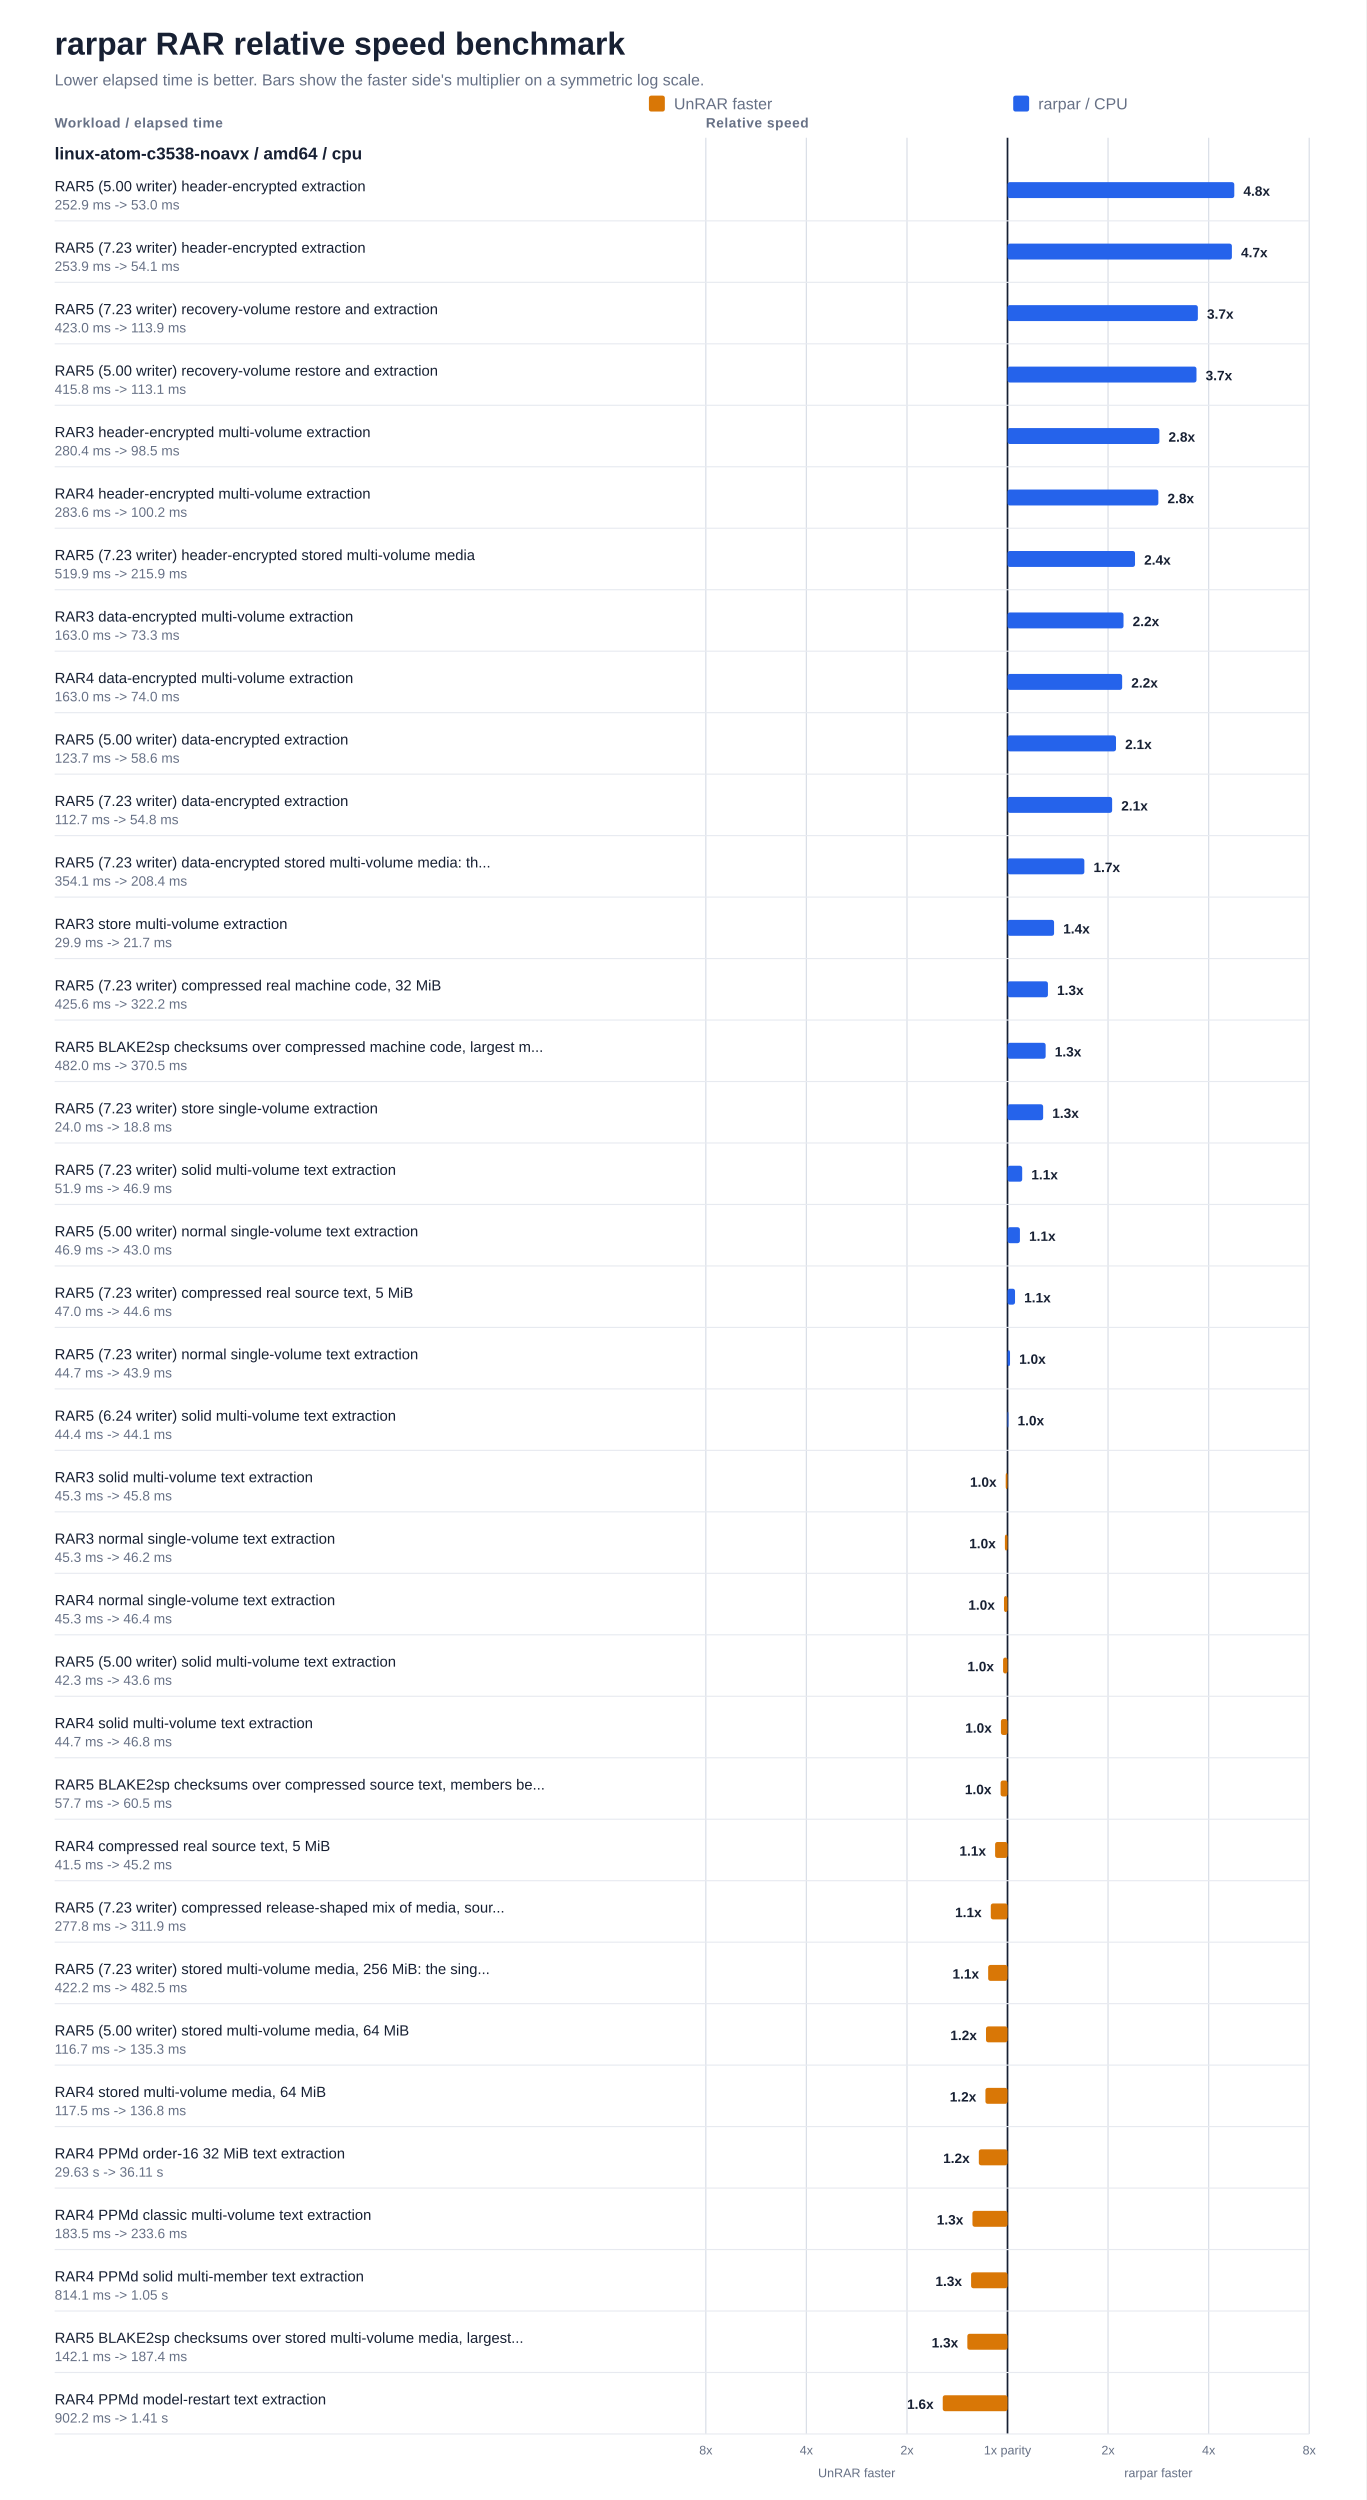
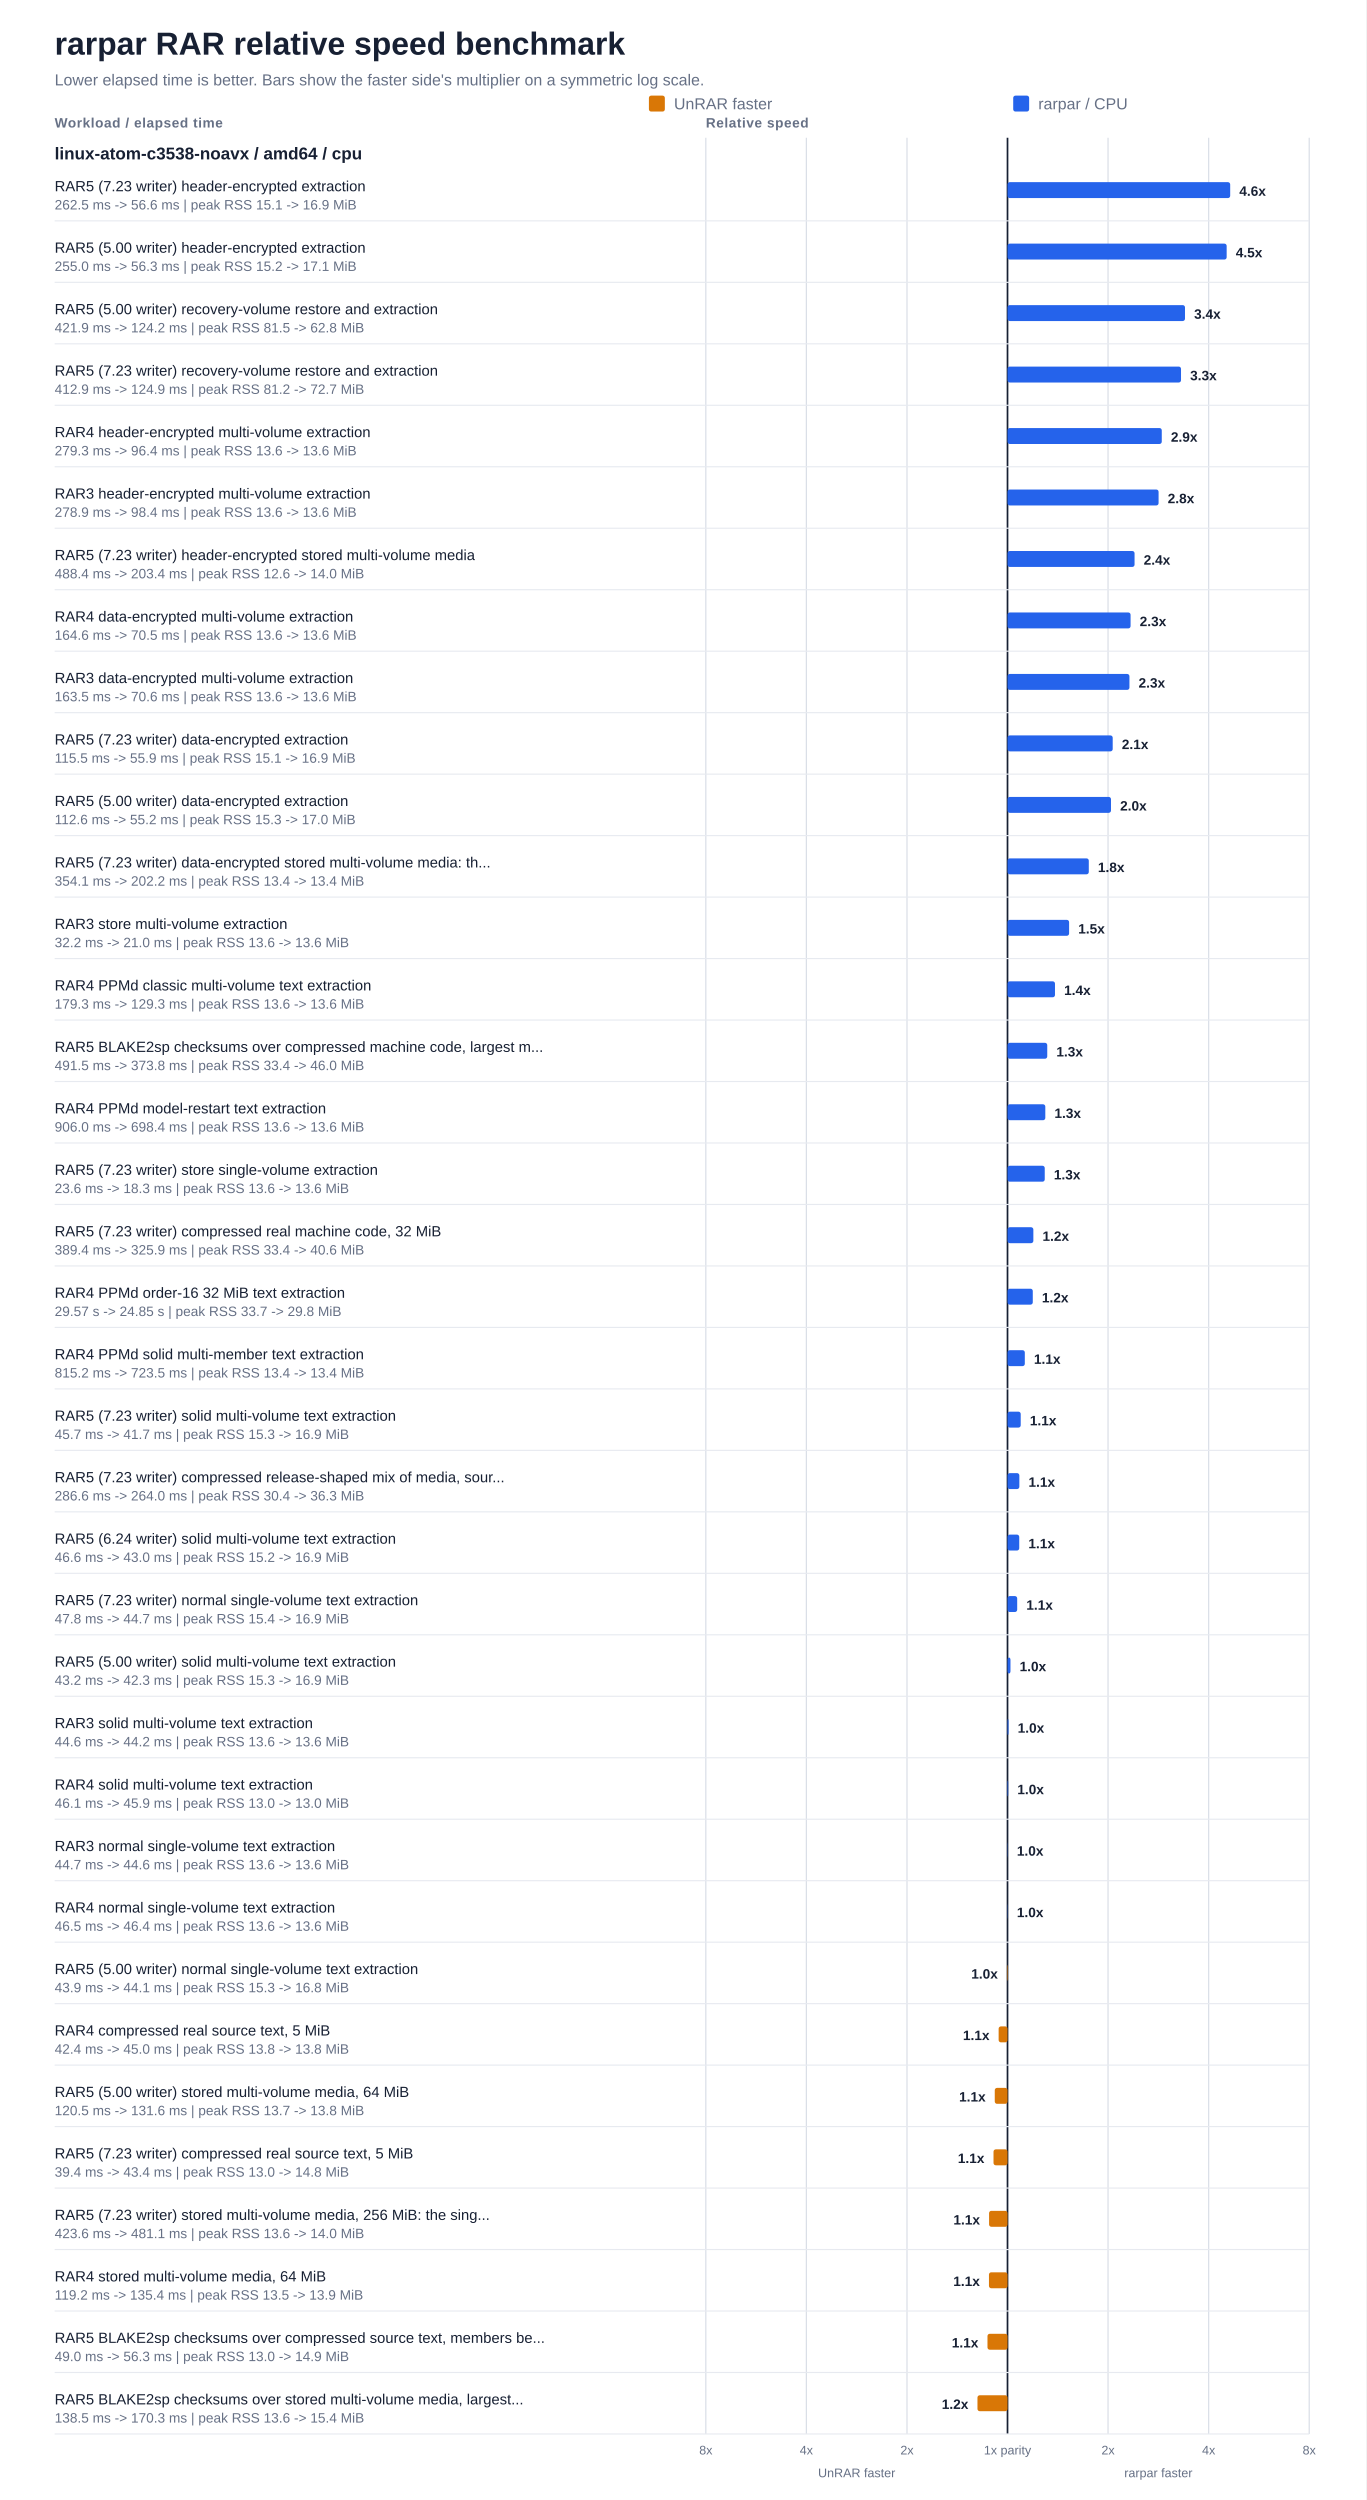
<svg xmlns="http://www.w3.org/2000/svg" width="1200" height="2196" viewBox="0 0 1200 2196" role="img" aria-labelledby="title desc">
  <style>
    .bg { fill: #ffffff; } text { font-family: Arial, sans-serif; fill: #172033; }
    .title { font-size: 28px; font-weight: 600; } .subtitle { font-size: 14px; fill: #667085; }
    .column { font-size: 12px; font-weight: 600; fill: #667085; letter-spacing: .04em; text-transform: uppercase; }
    .machine { font-size: 15px; font-weight: 600; } .workload { font-size: 13px; font-weight: 500; }
    .timing { font-size: 12px; fill: #667085; } .tick { font-size: 11px; fill: #667085; } .ratio { font-size: 12px; font-weight: 600; }
    .grid { stroke: #d7dce5; stroke-width: 1; } .parity { stroke: #172033; stroke-width: 1.5; } .rule { stroke: #e7eaf0; stroke-width: 1; }
    .cpu { fill: #2563eb; } .gpu { fill: #7c3aed; } .slower { fill: #d97706; }
    @media (prefers-color-scheme: dark) { .bg { fill: #0d1117; } text { fill: #e6edf3; } .subtitle, .column, .timing, .tick { fill: #9ca7b5; } .grid { stroke: #30363d; } .parity { stroke: #e6edf3; } .rule { stroke: #21262d; } .cpu { fill: #58a6ff; } .gpu { fill: #bc8cff; } .slower { fill: #f2a65a; } }
  </style>
  <rect class="bg" width="1200" height="2196" />
  <text class="title" x="48" y="48">rarpar RAR relative speed benchmark</text>
  <text class="subtitle" x="48" y="75">Lower elapsed time is better. Bars show the faster side's multiplier on a symmetric log scale.</text>
  <g aria-label="Legend">
    <rect class="slower" x="570" y="84" width="14" height="14" rx="2" />
    <text class="subtitle" x="592" y="96">UnRAR faster</text>
    <rect class="cpu" x="890" y="84" width="14" height="14" rx="2" />
    <text class="subtitle" x="912" y="96">rarpar / CPU</text>
  </g>
  <text class="column" x="48" y="112">Workload / elapsed time</text>
  <text class="column" x="620" y="112">Relative speed</text>
  <g aria-label="Relative speed axis">
    <line class="grid" x1="620.0" y1="121" x2="620.0" y2="2138" />
    <text class="tick" x="620.0" y="2156" text-anchor="middle">8x</text>
    <line class="grid" x1="708.3" y1="121" x2="708.3" y2="2138" />
    <text class="tick" x="708.3" y="2156" text-anchor="middle">4x</text>
    <line class="grid" x1="796.7" y1="121" x2="796.7" y2="2138" />
    <text class="tick" x="796.7" y="2156" text-anchor="middle">2x</text>
    <line class="parity" x1="885.0" y1="121" x2="885.0" y2="2138" />
    <text class="tick" x="885.0" y="2156" text-anchor="middle">1x parity</text>
    <line class="grid" x1="973.3" y1="121" x2="973.3" y2="2138" />
    <text class="tick" x="973.3" y="2156" text-anchor="middle">2x</text>
    <line class="grid" x1="1061.7" y1="121" x2="1061.7" y2="2138" />
    <text class="tick" x="1061.7" y="2156" text-anchor="middle">4x</text>
    <line class="grid" x1="1150.0" y1="121" x2="1150.0" y2="2138" />
    <text class="tick" x="1150.0" y="2156" text-anchor="middle">8x</text>
    <text class="tick" x="752.5" y="2176" text-anchor="middle">UnRAR faster</text>
    <text class="tick" x="1017.5" y="2176" text-anchor="middle">rarpar faster</text>
  </g>
  <g aria-label="RAR benchmarks">
    <text class="machine" x="48" y="140">linux-atom-c3538-noavx / amd64 / cpu</text>
-     <text class="workload" x="48" y="168">RAR5 (5.00 writer) header-encrypted extraction</text>
-     <text class="timing" x="48" y="184">252.9 ms -&gt; 53.0 ms</text>
-     <rect class="cpu" x="885.0" y="160" width="199.2" height="14" rx="2" />
-     <text class="ratio" x="1092.2" y="172">4.8x</text>
+     <text class="workload" x="48" y="168">RAR5 (7.23 writer) header-encrypted extraction</text>
+     <text class="timing" x="48" y="184">262.5 ms -&gt; 56.6 ms  |  peak RSS 15.1 -&gt; 16.9 MiB</text>
+     <rect class="cpu" x="885.0" y="160" width="195.6" height="14" rx="2" />
+     <text class="ratio" x="1088.6" y="172">4.6x</text>
    <line class="rule" x1="48" y1="194" x2="1150" y2="194" />
-     <text class="workload" x="48" y="222">RAR5 (7.23 writer) header-encrypted extraction</text>
-     <text class="timing" x="48" y="238">253.9 ms -&gt; 54.1 ms</text>
-     <rect class="cpu" x="885.0" y="214" width="197.1" height="14" rx="2" />
-     <text class="ratio" x="1090.1" y="226">4.7x</text>
+     <text class="workload" x="48" y="222">RAR5 (5.00 writer) header-encrypted extraction</text>
+     <text class="timing" x="48" y="238">255.0 ms -&gt; 56.3 ms  |  peak RSS 15.2 -&gt; 17.1 MiB</text>
+     <rect class="cpu" x="885.0" y="214" width="192.5" height="14" rx="2" />
+     <text class="ratio" x="1085.5" y="226">4.5x</text>
    <line class="rule" x1="48" y1="248" x2="1150" y2="248" />
-     <text class="workload" x="48" y="276">RAR5 (7.23 writer) recovery-volume restore and extraction</text>
-     <text class="timing" x="48" y="292">423.0 ms -&gt; 113.9 ms</text>
-     <rect class="cpu" x="885.0" y="268" width="167.2" height="14" rx="2" />
-     <text class="ratio" x="1060.2" y="280">3.7x</text>
+     <text class="workload" x="48" y="276">RAR5 (5.00 writer) recovery-volume restore and extraction</text>
+     <text class="timing" x="48" y="292">421.9 ms -&gt; 124.2 ms  |  peak RSS 81.5 -&gt; 62.8 MiB</text>
+     <rect class="cpu" x="885.0" y="268" width="155.9" height="14" rx="2" />
+     <text class="ratio" x="1048.9" y="280">3.4x</text>
    <line class="rule" x1="48" y1="302" x2="1150" y2="302" />
-     <text class="workload" x="48" y="330">RAR5 (5.00 writer) recovery-volume restore and extraction</text>
-     <text class="timing" x="48" y="346">415.8 ms -&gt; 113.1 ms</text>
-     <rect class="cpu" x="885.0" y="322" width="166.0" height="14" rx="2" />
-     <text class="ratio" x="1059.0" y="334">3.7x</text>
+     <text class="workload" x="48" y="330">RAR5 (7.23 writer) recovery-volume restore and extraction</text>
+     <text class="timing" x="48" y="346">412.9 ms -&gt; 124.9 ms  |  peak RSS 81.2 -&gt; 72.7 MiB</text>
+     <rect class="cpu" x="885.0" y="322" width="152.4" height="14" rx="2" />
+     <text class="ratio" x="1045.4" y="334">3.3x</text>
    <line class="rule" x1="48" y1="356" x2="1150" y2="356" />
-     <text class="workload" x="48" y="384">RAR3 header-encrypted multi-volume extraction</text>
-     <text class="timing" x="48" y="400">280.4 ms -&gt; 98.5 ms</text>
-     <rect class="cpu" x="885.0" y="376" width="133.4" height="14" rx="2" />
-     <text class="ratio" x="1026.4" y="388">2.8x</text>
+     <text class="workload" x="48" y="384">RAR4 header-encrypted multi-volume extraction</text>
+     <text class="timing" x="48" y="400">279.3 ms -&gt; 96.4 ms  |  peak RSS 13.6 -&gt; 13.6 MiB</text>
+     <rect class="cpu" x="885.0" y="376" width="135.5" height="14" rx="2" />
+     <text class="ratio" x="1028.5" y="388">2.9x</text>
    <line class="rule" x1="48" y1="410" x2="1150" y2="410" />
-     <text class="workload" x="48" y="438">RAR4 header-encrypted multi-volume extraction</text>
-     <text class="timing" x="48" y="454">283.6 ms -&gt; 100.2 ms</text>
-     <rect class="cpu" x="885.0" y="430" width="132.5" height="14" rx="2" />
-     <text class="ratio" x="1025.5" y="442">2.8x</text>
+     <text class="workload" x="48" y="438">RAR3 header-encrypted multi-volume extraction</text>
+     <text class="timing" x="48" y="454">278.9 ms -&gt; 98.4 ms  |  peak RSS 13.6 -&gt; 13.6 MiB</text>
+     <rect class="cpu" x="885.0" y="430" width="132.7" height="14" rx="2" />
+     <text class="ratio" x="1025.7" y="442">2.8x</text>
    <line class="rule" x1="48" y1="464" x2="1150" y2="464" />
    <text class="workload" x="48" y="492">RAR5 (7.23 writer) header-encrypted stored multi-volume media</text>
-     <text class="timing" x="48" y="508">519.9 ms -&gt; 215.9 ms</text>
-     <rect class="cpu" x="885.0" y="484" width="112.0" height="14" rx="2" />
-     <text class="ratio" x="1005.0" y="496">2.4x</text>
+     <text class="timing" x="48" y="508">488.4 ms -&gt; 203.4 ms  |  peak RSS 12.6 -&gt; 14.0 MiB</text>
+     <rect class="cpu" x="885.0" y="484" width="111.6" height="14" rx="2" />
+     <text class="ratio" x="1004.6" y="496">2.4x</text>
    <line class="rule" x1="48" y1="518" x2="1150" y2="518" />
-     <text class="workload" x="48" y="546">RAR3 data-encrypted multi-volume extraction</text>
-     <text class="timing" x="48" y="562">163.0 ms -&gt; 73.3 ms</text>
-     <rect class="cpu" x="885.0" y="538" width="101.9" height="14" rx="2" />
-     <text class="ratio" x="994.9" y="550">2.2x</text>
+     <text class="workload" x="48" y="546">RAR4 data-encrypted multi-volume extraction</text>
+     <text class="timing" x="48" y="562">164.6 ms -&gt; 70.5 ms  |  peak RSS 13.6 -&gt; 13.6 MiB</text>
+     <rect class="cpu" x="885.0" y="538" width="108.1" height="14" rx="2" />
+     <text class="ratio" x="1001.1" y="550">2.3x</text>
    <line class="rule" x1="48" y1="572" x2="1150" y2="572" />
-     <text class="workload" x="48" y="600">RAR4 data-encrypted multi-volume extraction</text>
-     <text class="timing" x="48" y="616">163.0 ms -&gt; 74.0 ms</text>
-     <rect class="cpu" x="885.0" y="592" width="100.7" height="14" rx="2" />
-     <text class="ratio" x="993.7" y="604">2.2x</text>
+     <text class="workload" x="48" y="600">RAR3 data-encrypted multi-volume extraction</text>
+     <text class="timing" x="48" y="616">163.5 ms -&gt; 70.6 ms  |  peak RSS 13.6 -&gt; 13.6 MiB</text>
+     <rect class="cpu" x="885.0" y="592" width="107.1" height="14" rx="2" />
+     <text class="ratio" x="1000.1" y="604">2.3x</text>
    <line class="rule" x1="48" y1="626" x2="1150" y2="626" />
-     <text class="workload" x="48" y="654">RAR5 (5.00 writer) data-encrypted extraction</text>
-     <text class="timing" x="48" y="670">123.7 ms -&gt; 58.6 ms</text>
-     <rect class="cpu" x="885.0" y="646" width="95.3" height="14" rx="2" />
-     <text class="ratio" x="988.3" y="658">2.1x</text>
+     <text class="workload" x="48" y="654">RAR5 (7.23 writer) data-encrypted extraction</text>
+     <text class="timing" x="48" y="670">115.5 ms -&gt; 55.9 ms  |  peak RSS 15.1 -&gt; 16.9 MiB</text>
+     <rect class="cpu" x="885.0" y="646" width="92.4" height="14" rx="2" />
+     <text class="ratio" x="985.4" y="658">2.1x</text>
    <line class="rule" x1="48" y1="680" x2="1150" y2="680" />
-     <text class="workload" x="48" y="708">RAR5 (7.23 writer) data-encrypted extraction</text>
-     <text class="timing" x="48" y="724">112.7 ms -&gt; 54.8 ms</text>
-     <rect class="cpu" x="885.0" y="700" width="91.9" height="14" rx="2" />
-     <text class="ratio" x="984.9" y="712">2.1x</text>
+     <text class="workload" x="48" y="708">RAR5 (5.00 writer) data-encrypted extraction</text>
+     <text class="timing" x="48" y="724">112.6 ms -&gt; 55.2 ms  |  peak RSS 15.3 -&gt; 17.0 MiB</text>
+     <rect class="cpu" x="885.0" y="700" width="90.9" height="14" rx="2" />
+     <text class="ratio" x="983.9" y="712">2.0x</text>
    <line class="rule" x1="48" y1="734" x2="1150" y2="734" />
    <text class="workload" x="48" y="762">RAR5 (7.23 writer) data-encrypted stored multi-volume media: th...</text>
-     <text class="timing" x="48" y="778">354.1 ms -&gt; 208.4 ms</text>
-     <rect class="cpu" x="885.0" y="754" width="67.5" height="14" rx="2" />
-     <text class="ratio" x="960.5" y="766">1.7x</text>
+     <text class="timing" x="48" y="778">354.1 ms -&gt; 202.2 ms  |  peak RSS 13.4 -&gt; 13.4 MiB</text>
+     <rect class="cpu" x="885.0" y="754" width="71.4" height="14" rx="2" />
+     <text class="ratio" x="964.4" y="766">1.8x</text>
    <line class="rule" x1="48" y1="788" x2="1150" y2="788" />
    <text class="workload" x="48" y="816">RAR3 store multi-volume extraction</text>
-     <text class="timing" x="48" y="832">29.9 ms -&gt; 21.7 ms</text>
-     <rect class="cpu" x="885.0" y="808" width="40.9" height="14" rx="2" />
-     <text class="ratio" x="933.9" y="820">1.4x</text>
+     <text class="timing" x="48" y="832">32.2 ms -&gt; 21.0 ms  |  peak RSS 13.6 -&gt; 13.6 MiB</text>
+     <rect class="cpu" x="885.0" y="808" width="54.1" height="14" rx="2" />
+     <text class="ratio" x="947.1" y="820">1.5x</text>
    <line class="rule" x1="48" y1="842" x2="1150" y2="842" />
-     <text class="workload" x="48" y="870">RAR5 (7.23 writer) compressed real machine code, 32 MiB</text>
-     <text class="timing" x="48" y="886">425.6 ms -&gt; 322.2 ms</text>
-     <rect class="cpu" x="885.0" y="862" width="35.5" height="14" rx="2" />
-     <text class="ratio" x="928.5" y="874">1.3x</text>
+     <text class="workload" x="48" y="870">RAR4 PPMd classic multi-volume text extraction</text>
+     <text class="timing" x="48" y="886">179.3 ms -&gt; 129.3 ms  |  peak RSS 13.6 -&gt; 13.6 MiB</text>
+     <rect class="cpu" x="885.0" y="862" width="41.7" height="14" rx="2" />
+     <text class="ratio" x="934.7" y="874">1.4x</text>
    <line class="rule" x1="48" y1="896" x2="1150" y2="896" />
    <text class="workload" x="48" y="924">RAR5 BLAKE2sp checksums over compressed machine code, largest m...</text>
-     <text class="timing" x="48" y="940">482.0 ms -&gt; 370.5 ms</text>
-     <rect class="cpu" x="885.0" y="916" width="33.5" height="14" rx="2" />
-     <text class="ratio" x="926.5" y="928">1.3x</text>
+     <text class="timing" x="48" y="940">491.5 ms -&gt; 373.8 ms  |  peak RSS 33.4 -&gt; 46.0 MiB</text>
+     <rect class="cpu" x="885.0" y="916" width="34.9" height="14" rx="2" />
+     <text class="ratio" x="927.9" y="928">1.3x</text>
    <line class="rule" x1="48" y1="950" x2="1150" y2="950" />
-     <text class="workload" x="48" y="978">RAR5 (7.23 writer) store single-volume extraction</text>
-     <text class="timing" x="48" y="994">24.0 ms -&gt; 18.8 ms</text>
-     <rect class="cpu" x="885.0" y="970" width="31.3" height="14" rx="2" />
-     <text class="ratio" x="924.3" y="982">1.3x</text>
+     <text class="workload" x="48" y="978">RAR4 PPMd model-restart text extraction</text>
+     <text class="timing" x="48" y="994">906.0 ms -&gt; 698.4 ms  |  peak RSS 13.6 -&gt; 13.6 MiB</text>
+     <rect class="cpu" x="885.0" y="970" width="33.2" height="14" rx="2" />
+     <text class="ratio" x="926.2" y="982">1.3x</text>
    <line class="rule" x1="48" y1="1004" x2="1150" y2="1004" />
-     <text class="workload" x="48" y="1032">RAR5 (7.23 writer) solid multi-volume text extraction</text>
-     <text class="timing" x="48" y="1048">51.9 ms -&gt; 46.9 ms</text>
-     <rect class="cpu" x="885.0" y="1024" width="12.9" height="14" rx="2" />
-     <text class="ratio" x="905.9" y="1036">1.1x</text>
+     <text class="workload" x="48" y="1032">RAR5 (7.23 writer) store single-volume extraction</text>
+     <text class="timing" x="48" y="1048">23.6 ms -&gt; 18.3 ms  |  peak RSS 13.6 -&gt; 13.6 MiB</text>
+     <rect class="cpu" x="885.0" y="1024" width="32.7" height="14" rx="2" />
+     <text class="ratio" x="925.7" y="1036">1.3x</text>
    <line class="rule" x1="48" y1="1058" x2="1150" y2="1058" />
-     <text class="workload" x="48" y="1086">RAR5 (5.00 writer) normal single-volume text extraction</text>
-     <text class="timing" x="48" y="1102">46.9 ms -&gt; 43.0 ms</text>
-     <rect class="cpu" x="885.0" y="1078" width="10.9" height="14" rx="2" />
-     <text class="ratio" x="903.9" y="1090">1.1x</text>
+     <text class="workload" x="48" y="1086">RAR5 (7.23 writer) compressed real machine code, 32 MiB</text>
+     <text class="timing" x="48" y="1102">389.4 ms -&gt; 325.9 ms  |  peak RSS 33.4 -&gt; 40.6 MiB</text>
+     <rect class="cpu" x="885.0" y="1078" width="22.7" height="14" rx="2" />
+     <text class="ratio" x="915.7" y="1090">1.2x</text>
    <line class="rule" x1="48" y1="1112" x2="1150" y2="1112" />
-     <text class="workload" x="48" y="1140">RAR5 (7.23 writer) compressed real source text, 5 MiB</text>
-     <text class="timing" x="48" y="1156">47.0 ms -&gt; 44.6 ms</text>
-     <rect class="cpu" x="885.0" y="1132" width="6.6" height="14" rx="2" />
-     <text class="ratio" x="899.6" y="1144">1.1x</text>
+     <text class="workload" x="48" y="1140">RAR4 PPMd order-16 32 MiB text extraction</text>
+     <text class="timing" x="48" y="1156">29.57 s -&gt; 24.85 s  |  peak RSS 33.7 -&gt; 29.8 MiB</text>
+     <rect class="cpu" x="885.0" y="1132" width="22.2" height="14" rx="2" />
+     <text class="ratio" x="915.2" y="1144">1.2x</text>
    <line class="rule" x1="48" y1="1166" x2="1150" y2="1166" />
-     <text class="workload" x="48" y="1194">RAR5 (7.23 writer) normal single-volume text extraction</text>
-     <text class="timing" x="48" y="1210">44.7 ms -&gt; 43.9 ms</text>
-     <rect class="cpu" x="885.0" y="1186" width="2.2" height="14" rx="2" />
-     <text class="ratio" x="895.2" y="1198">1.0x</text>
+     <text class="workload" x="48" y="1194">RAR4 PPMd solid multi-member text extraction</text>
+     <text class="timing" x="48" y="1210">815.2 ms -&gt; 723.5 ms  |  peak RSS 13.4 -&gt; 13.4 MiB</text>
+     <rect class="cpu" x="885.0" y="1186" width="15.2" height="14" rx="2" />
+     <text class="ratio" x="908.2" y="1198">1.1x</text>
    <line class="rule" x1="48" y1="1220" x2="1150" y2="1220" />
-     <text class="workload" x="48" y="1248">RAR5 (6.24 writer) solid multi-volume text extraction</text>
-     <text class="timing" x="48" y="1264">44.4 ms -&gt; 44.1 ms</text>
-     <rect class="cpu" x="885.0" y="1240" width="0.8" height="14" rx="2" />
-     <text class="ratio" x="893.8" y="1252">1.0x</text>
+     <text class="workload" x="48" y="1248">RAR5 (7.23 writer) solid multi-volume text extraction</text>
+     <text class="timing" x="48" y="1264">45.7 ms -&gt; 41.7 ms  |  peak RSS 15.3 -&gt; 16.9 MiB</text>
+     <rect class="cpu" x="885.0" y="1240" width="11.6" height="14" rx="2" />
+     <text class="ratio" x="904.6" y="1252">1.1x</text>
    <line class="rule" x1="48" y1="1274" x2="1150" y2="1274" />
-     <text class="workload" x="48" y="1302">RAR3 solid multi-volume text extraction</text>
-     <text class="timing" x="48" y="1318">45.3 ms -&gt; 45.8 ms</text>
-     <rect class="slower" x="883.4" y="1294" width="1.6" height="14" rx="2" />
-     <text class="ratio" x="875.4" y="1306" text-anchor="end">1.0x</text>
+     <text class="workload" x="48" y="1302">RAR5 (7.23 writer) compressed release-shaped mix of media, sour...</text>
+     <text class="timing" x="48" y="1318">286.6 ms -&gt; 264.0 ms  |  peak RSS 30.4 -&gt; 36.3 MiB</text>
+     <rect class="cpu" x="885.0" y="1294" width="10.4" height="14" rx="2" />
+     <text class="ratio" x="903.4" y="1306">1.1x</text>
    <line class="rule" x1="48" y1="1328" x2="1150" y2="1328" />
-     <text class="workload" x="48" y="1356">RAR3 normal single-volume text extraction</text>
-     <text class="timing" x="48" y="1372">45.3 ms -&gt; 46.2 ms</text>
-     <rect class="slower" x="882.7" y="1348" width="2.3" height="14" rx="2" />
-     <text class="ratio" x="874.7" y="1360" text-anchor="end">1.0x</text>
+     <text class="workload" x="48" y="1356">RAR5 (6.24 writer) solid multi-volume text extraction</text>
+     <text class="timing" x="48" y="1372">46.6 ms -&gt; 43.0 ms  |  peak RSS 15.2 -&gt; 16.9 MiB</text>
+     <rect class="cpu" x="885.0" y="1348" width="10.3" height="14" rx="2" />
+     <text class="ratio" x="903.3" y="1360">1.1x</text>
    <line class="rule" x1="48" y1="1382" x2="1150" y2="1382" />
-     <text class="workload" x="48" y="1410">RAR4 normal single-volume text extraction</text>
-     <text class="timing" x="48" y="1426">45.3 ms -&gt; 46.4 ms</text>
-     <rect class="slower" x="881.9" y="1402" width="3.1" height="14" rx="2" />
-     <text class="ratio" x="873.9" y="1414" text-anchor="end">1.0x</text>
+     <text class="workload" x="48" y="1410">RAR5 (7.23 writer) normal single-volume text extraction</text>
+     <text class="timing" x="48" y="1426">47.8 ms -&gt; 44.7 ms  |  peak RSS 15.4 -&gt; 16.9 MiB</text>
+     <rect class="cpu" x="885.0" y="1402" width="8.5" height="14" rx="2" />
+     <text class="ratio" x="901.5" y="1414">1.1x</text>
    <line class="rule" x1="48" y1="1436" x2="1150" y2="1436" />
    <text class="workload" x="48" y="1464">RAR5 (5.00 writer) solid multi-volume text extraction</text>
-     <text class="timing" x="48" y="1480">42.3 ms -&gt; 43.6 ms</text>
-     <rect class="slower" x="881.1" y="1456" width="3.9" height="14" rx="2" />
-     <text class="ratio" x="873.1" y="1468" text-anchor="end">1.0x</text>
+     <text class="timing" x="48" y="1480">43.2 ms -&gt; 42.3 ms  |  peak RSS 15.3 -&gt; 16.9 MiB</text>
+     <rect class="cpu" x="885.0" y="1456" width="2.6" height="14" rx="2" />
+     <text class="ratio" x="895.6" y="1468">1.0x</text>
    <line class="rule" x1="48" y1="1490" x2="1150" y2="1490" />
-     <text class="workload" x="48" y="1518">RAR4 solid multi-volume text extraction</text>
-     <text class="timing" x="48" y="1534">44.7 ms -&gt; 46.8 ms</text>
-     <rect class="slower" x="879.2" y="1510" width="5.8" height="14" rx="2" />
-     <text class="ratio" x="871.2" y="1522" text-anchor="end">1.0x</text>
+     <text class="workload" x="48" y="1518">RAR3 solid multi-volume text extraction</text>
+     <text class="timing" x="48" y="1534">44.6 ms -&gt; 44.2 ms  |  peak RSS 13.6 -&gt; 13.6 MiB</text>
+     <rect class="cpu" x="885.0" y="1510" width="0.9" height="14" rx="2" />
+     <text class="ratio" x="893.9" y="1522">1.0x</text>
    <line class="rule" x1="48" y1="1544" x2="1150" y2="1544" />
-     <text class="workload" x="48" y="1572">RAR5 BLAKE2sp checksums over compressed source text, members be...</text>
-     <text class="timing" x="48" y="1588">57.7 ms -&gt; 60.5 ms</text>
-     <rect class="slower" x="878.9" y="1564" width="6.1" height="14" rx="2" />
-     <text class="ratio" x="870.9" y="1576" text-anchor="end">1.0x</text>
+     <text class="workload" x="48" y="1572">RAR4 solid multi-volume text extraction</text>
+     <text class="timing" x="48" y="1588">46.1 ms -&gt; 45.9 ms  |  peak RSS 13.0 -&gt; 13.0 MiB</text>
+     <rect class="cpu" x="885.0" y="1564" width="0.6" height="14" rx="2" />
+     <text class="ratio" x="893.6" y="1576">1.0x</text>
    <line class="rule" x1="48" y1="1598" x2="1150" y2="1598" />
-     <text class="workload" x="48" y="1626">RAR4 compressed real source text, 5 MiB</text>
-     <text class="timing" x="48" y="1642">41.5 ms -&gt; 45.2 ms</text>
-     <rect class="slower" x="874.1" y="1618" width="10.9" height="14" rx="2" />
-     <text class="ratio" x="866.1" y="1630" text-anchor="end">1.1x</text>
+     <text class="workload" x="48" y="1626">RAR3 normal single-volume text extraction</text>
+     <text class="timing" x="48" y="1642">44.7 ms -&gt; 44.6 ms  |  peak RSS 13.6 -&gt; 13.6 MiB</text>
+     <rect class="cpu" x="885.0" y="1618" width="0.2" height="14" rx="2" />
+     <text class="ratio" x="893.2" y="1630">1.0x</text>
    <line class="rule" x1="48" y1="1652" x2="1150" y2="1652" />
-     <text class="workload" x="48" y="1680">RAR5 (7.23 writer) compressed release-shaped mix of media, sour...</text>
-     <text class="timing" x="48" y="1696">277.8 ms -&gt; 311.9 ms</text>
-     <rect class="slower" x="870.3" y="1672" width="14.7" height="14" rx="2" />
-     <text class="ratio" x="862.3" y="1684" text-anchor="end">1.1x</text>
+     <text class="workload" x="48" y="1680">RAR4 normal single-volume text extraction</text>
+     <text class="timing" x="48" y="1696">46.5 ms -&gt; 46.4 ms  |  peak RSS 13.6 -&gt; 13.6 MiB</text>
+     <rect class="cpu" x="885.0" y="1672" width="0.2" height="14" rx="2" />
+     <text class="ratio" x="893.2" y="1684">1.0x</text>
    <line class="rule" x1="48" y1="1706" x2="1150" y2="1706" />
-     <text class="workload" x="48" y="1734">RAR5 (7.23 writer) stored multi-volume media, 256 MiB: the sing...</text>
-     <text class="timing" x="48" y="1750">422.2 ms -&gt; 482.5 ms</text>
-     <rect class="slower" x="868.0" y="1726" width="17.0" height="14" rx="2" />
-     <text class="ratio" x="860.0" y="1738" text-anchor="end">1.1x</text>
+     <text class="workload" x="48" y="1734">RAR5 (5.00 writer) normal single-volume text extraction</text>
+     <text class="timing" x="48" y="1750">43.9 ms -&gt; 44.1 ms  |  peak RSS 15.3 -&gt; 16.8 MiB</text>
+     <rect class="slower" x="884.5" y="1726" width="0.5" height="14" rx="2" />
+     <text class="ratio" x="876.5" y="1738" text-anchor="end">1.0x</text>
    <line class="rule" x1="48" y1="1760" x2="1150" y2="1760" />
-     <text class="workload" x="48" y="1788">RAR5 (5.00 writer) stored multi-volume media, 64 MiB</text>
-     <text class="timing" x="48" y="1804">116.7 ms -&gt; 135.3 ms</text>
-     <rect class="slower" x="866.1" y="1780" width="18.9" height="14" rx="2" />
-     <text class="ratio" x="858.1" y="1792" text-anchor="end">1.2x</text>
+     <text class="workload" x="48" y="1788">RAR4 compressed real source text, 5 MiB</text>
+     <text class="timing" x="48" y="1804">42.4 ms -&gt; 45.0 ms  |  peak RSS 13.8 -&gt; 13.8 MiB</text>
+     <rect class="slower" x="877.2" y="1780" width="7.8" height="14" rx="2" />
+     <text class="ratio" x="869.2" y="1792" text-anchor="end">1.1x</text>
    <line class="rule" x1="48" y1="1814" x2="1150" y2="1814" />
-     <text class="workload" x="48" y="1842">RAR4 stored multi-volume media, 64 MiB</text>
-     <text class="timing" x="48" y="1858">117.5 ms -&gt; 136.8 ms</text>
-     <rect class="slower" x="865.6" y="1834" width="19.4" height="14" rx="2" />
-     <text class="ratio" x="857.6" y="1846" text-anchor="end">1.2x</text>
+     <text class="workload" x="48" y="1842">RAR5 (5.00 writer) stored multi-volume media, 64 MiB</text>
+     <text class="timing" x="48" y="1858">120.5 ms -&gt; 131.6 ms  |  peak RSS 13.7 -&gt; 13.8 MiB</text>
+     <rect class="slower" x="873.8" y="1834" width="11.2" height="14" rx="2" />
+     <text class="ratio" x="865.8" y="1846" text-anchor="end">1.1x</text>
    <line class="rule" x1="48" y1="1868" x2="1150" y2="1868" />
-     <text class="workload" x="48" y="1896">RAR4 PPMd order-16 32 MiB text extraction</text>
-     <text class="timing" x="48" y="1912">29.63 s -&gt; 36.11 s</text>
-     <rect class="slower" x="859.8" y="1888" width="25.2" height="14" rx="2" />
-     <text class="ratio" x="851.8" y="1900" text-anchor="end">1.2x</text>
+     <text class="workload" x="48" y="1896">RAR5 (7.23 writer) compressed real source text, 5 MiB</text>
+     <text class="timing" x="48" y="1912">39.4 ms -&gt; 43.4 ms  |  peak RSS 13.0 -&gt; 14.8 MiB</text>
+     <rect class="slower" x="872.7" y="1888" width="12.3" height="14" rx="2" />
+     <text class="ratio" x="864.7" y="1900" text-anchor="end">1.1x</text>
    <line class="rule" x1="48" y1="1922" x2="1150" y2="1922" />
-     <text class="workload" x="48" y="1950">RAR4 PPMd classic multi-volume text extraction</text>
-     <text class="timing" x="48" y="1966">183.5 ms -&gt; 233.6 ms</text>
-     <rect class="slower" x="854.2" y="1942" width="30.8" height="14" rx="2" />
-     <text class="ratio" x="846.2" y="1954" text-anchor="end">1.3x</text>
+     <text class="workload" x="48" y="1950">RAR5 (7.23 writer) stored multi-volume media, 256 MiB: the sing...</text>
+     <text class="timing" x="48" y="1966">423.6 ms -&gt; 481.1 ms  |  peak RSS 13.6 -&gt; 14.0 MiB</text>
+     <rect class="slower" x="868.8" y="1942" width="16.2" height="14" rx="2" />
+     <text class="ratio" x="860.8" y="1954" text-anchor="end">1.1x</text>
    <line class="rule" x1="48" y1="1976" x2="1150" y2="1976" />
-     <text class="workload" x="48" y="2004">RAR4 PPMd solid multi-member text extraction</text>
-     <text class="timing" x="48" y="2020">814.1 ms -&gt; 1.05 s</text>
-     <rect class="slower" x="853.0" y="1996" width="32.0" height="14" rx="2" />
-     <text class="ratio" x="845.0" y="2008" text-anchor="end">1.3x</text>
+     <text class="workload" x="48" y="2004">RAR4 stored multi-volume media, 64 MiB</text>
+     <text class="timing" x="48" y="2020">119.2 ms -&gt; 135.4 ms  |  peak RSS 13.5 -&gt; 13.9 MiB</text>
+     <rect class="slower" x="868.7" y="1996" width="16.3" height="14" rx="2" />
+     <text class="ratio" x="860.7" y="2008" text-anchor="end">1.1x</text>
    <line class="rule" x1="48" y1="2030" x2="1150" y2="2030" />
-     <text class="workload" x="48" y="2058">RAR5 BLAKE2sp checksums over stored multi-volume media, largest...</text>
-     <text class="timing" x="48" y="2074">142.1 ms -&gt; 187.4 ms</text>
-     <rect class="slower" x="849.7" y="2050" width="35.3" height="14" rx="2" />
-     <text class="ratio" x="841.7" y="2062" text-anchor="end">1.3x</text>
+     <text class="workload" x="48" y="2058">RAR5 BLAKE2sp checksums over compressed source text, members be...</text>
+     <text class="timing" x="48" y="2074">49.0 ms -&gt; 56.3 ms  |  peak RSS 13.0 -&gt; 14.9 MiB</text>
+     <rect class="slower" x="867.4" y="2050" width="17.6" height="14" rx="2" />
+     <text class="ratio" x="859.4" y="2062" text-anchor="end">1.1x</text>
    <line class="rule" x1="48" y1="2084" x2="1150" y2="2084" />
-     <text class="workload" x="48" y="2112">RAR4 PPMd model-restart text extraction</text>
-     <text class="timing" x="48" y="2128">902.2 ms -&gt; 1.41 s</text>
-     <rect class="slower" x="828.1" y="2104" width="56.9" height="14" rx="2" />
-     <text class="ratio" x="820.1" y="2116" text-anchor="end">1.6x</text>
+     <text class="workload" x="48" y="2112">RAR5 BLAKE2sp checksums over stored multi-volume media, largest...</text>
+     <text class="timing" x="48" y="2128">138.5 ms -&gt; 170.3 ms  |  peak RSS 13.6 -&gt; 15.4 MiB</text>
+     <rect class="slower" x="858.6" y="2104" width="26.4" height="14" rx="2" />
+     <text class="ratio" x="850.6" y="2116" text-anchor="end">1.2x</text>
    <line class="rule" x1="48" y1="2138" x2="1150" y2="2138" />
  </g>
</svg>
